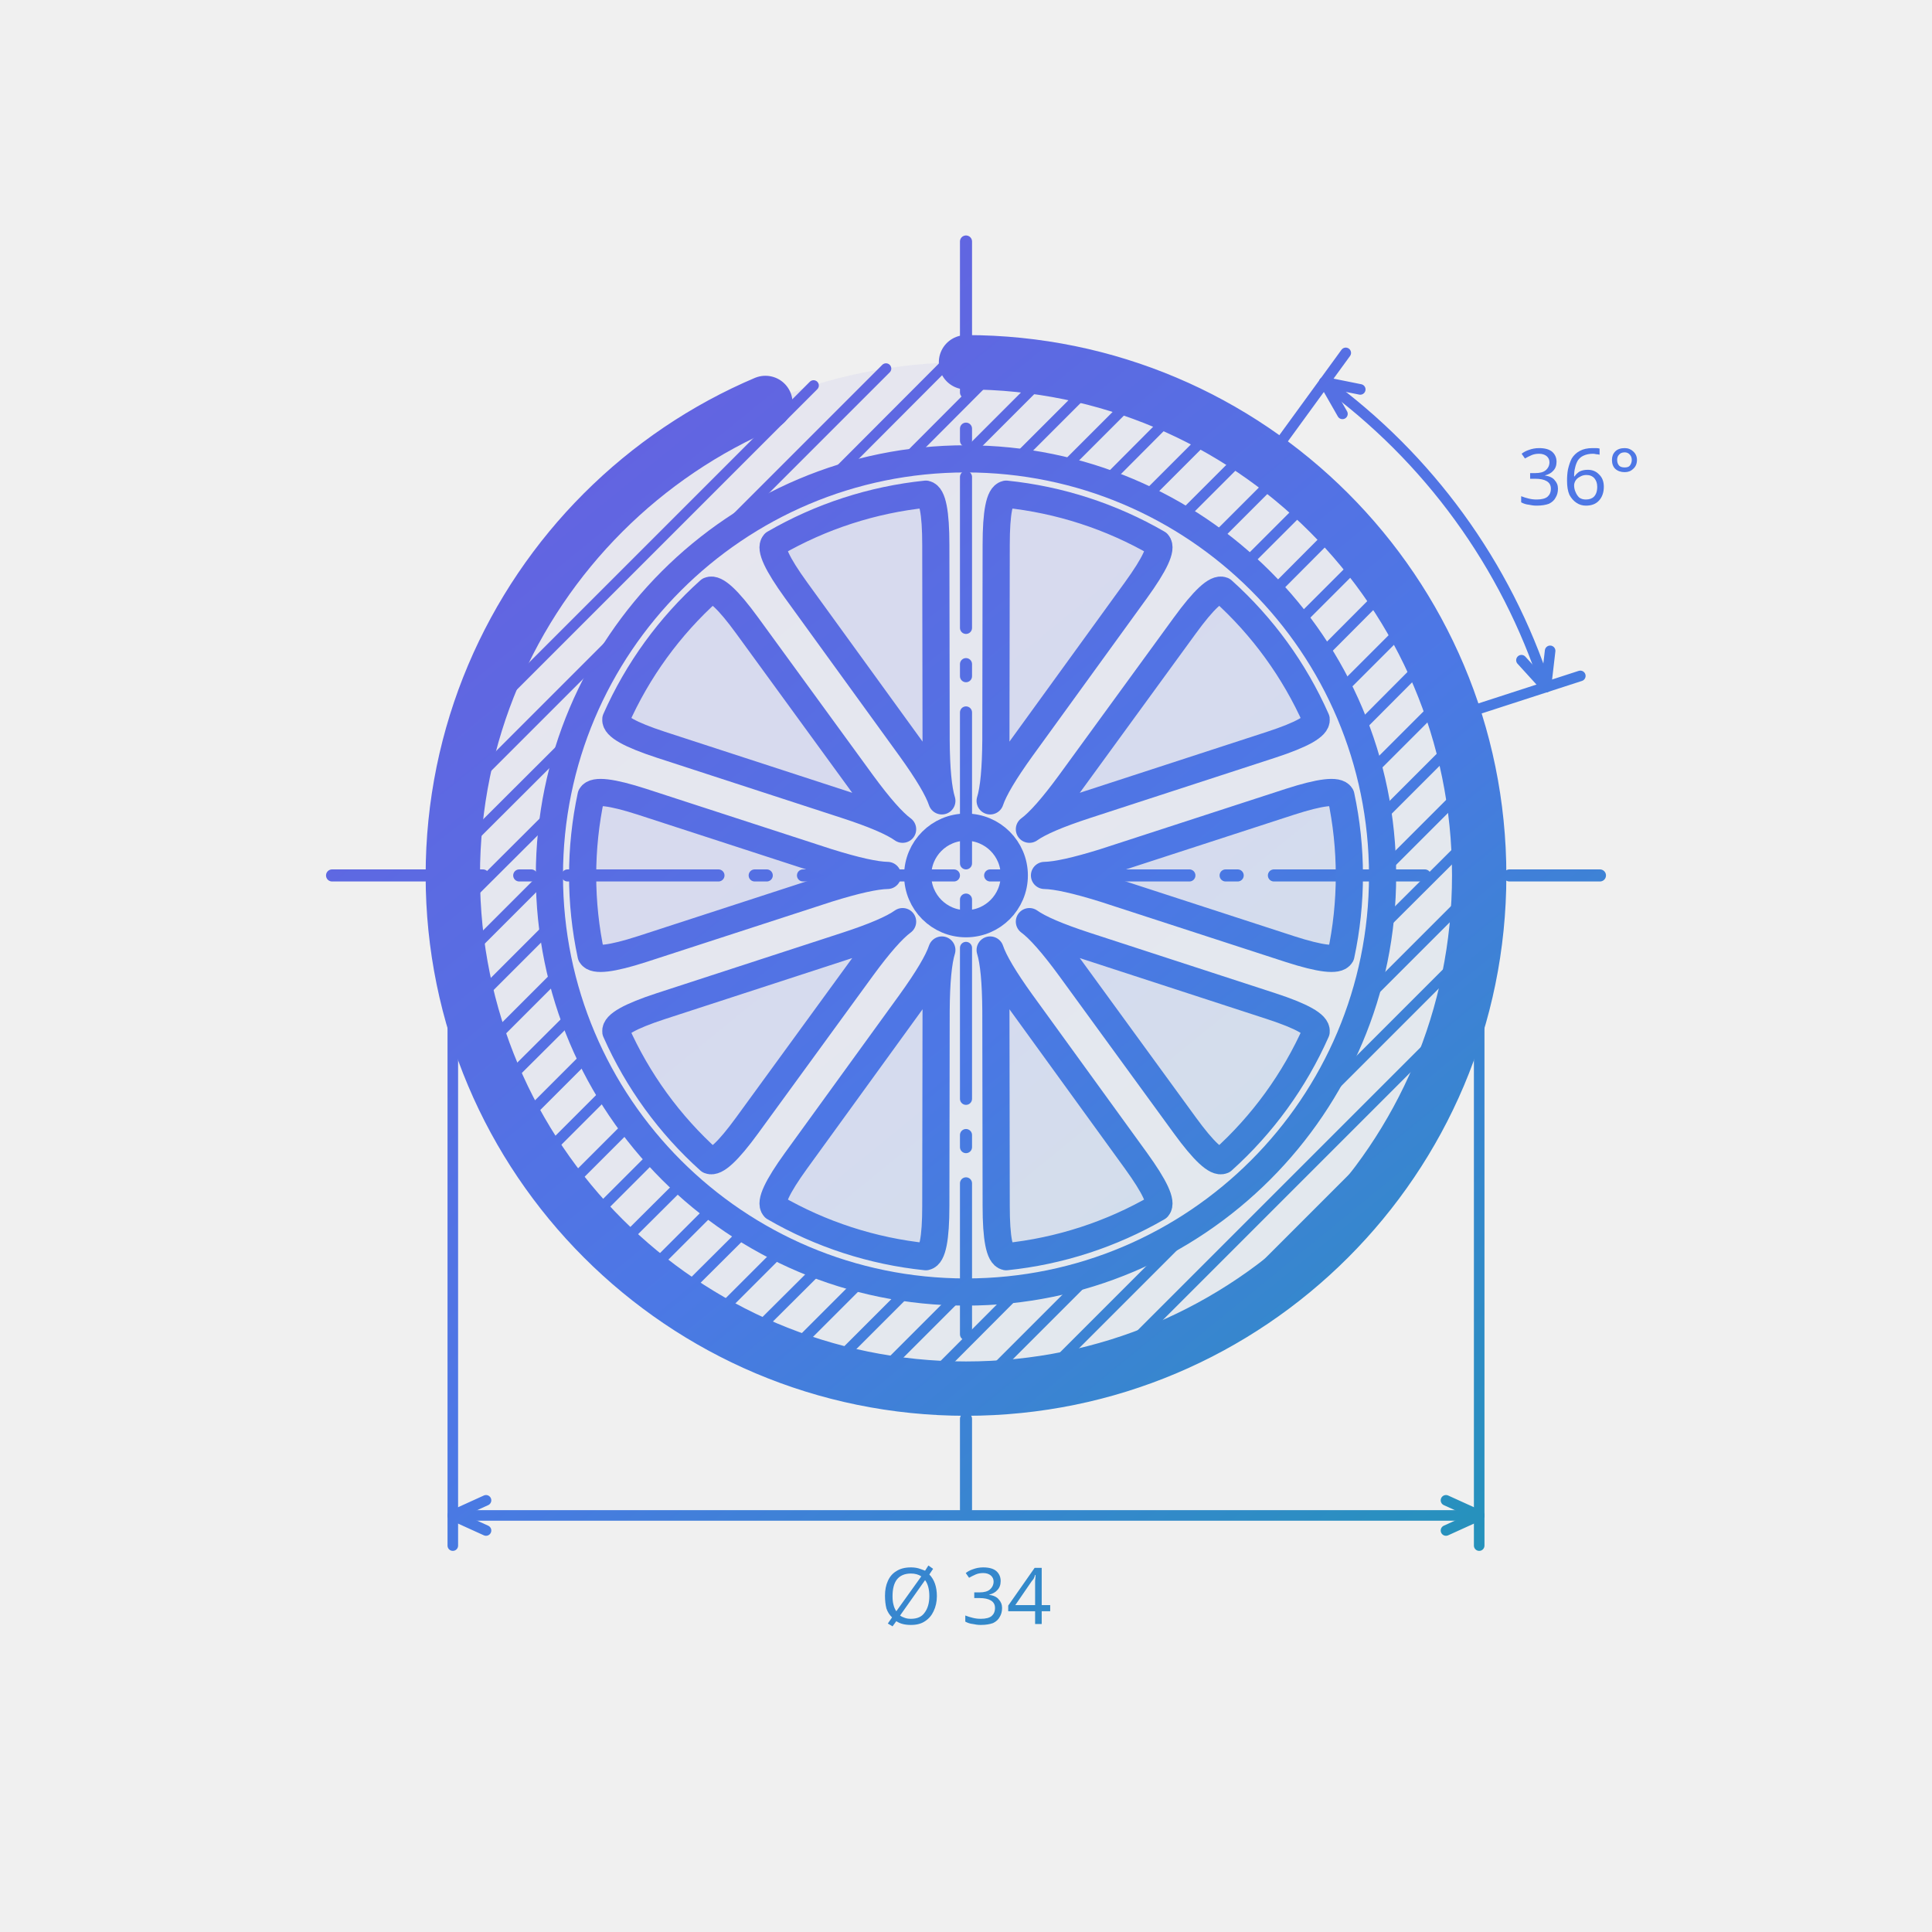
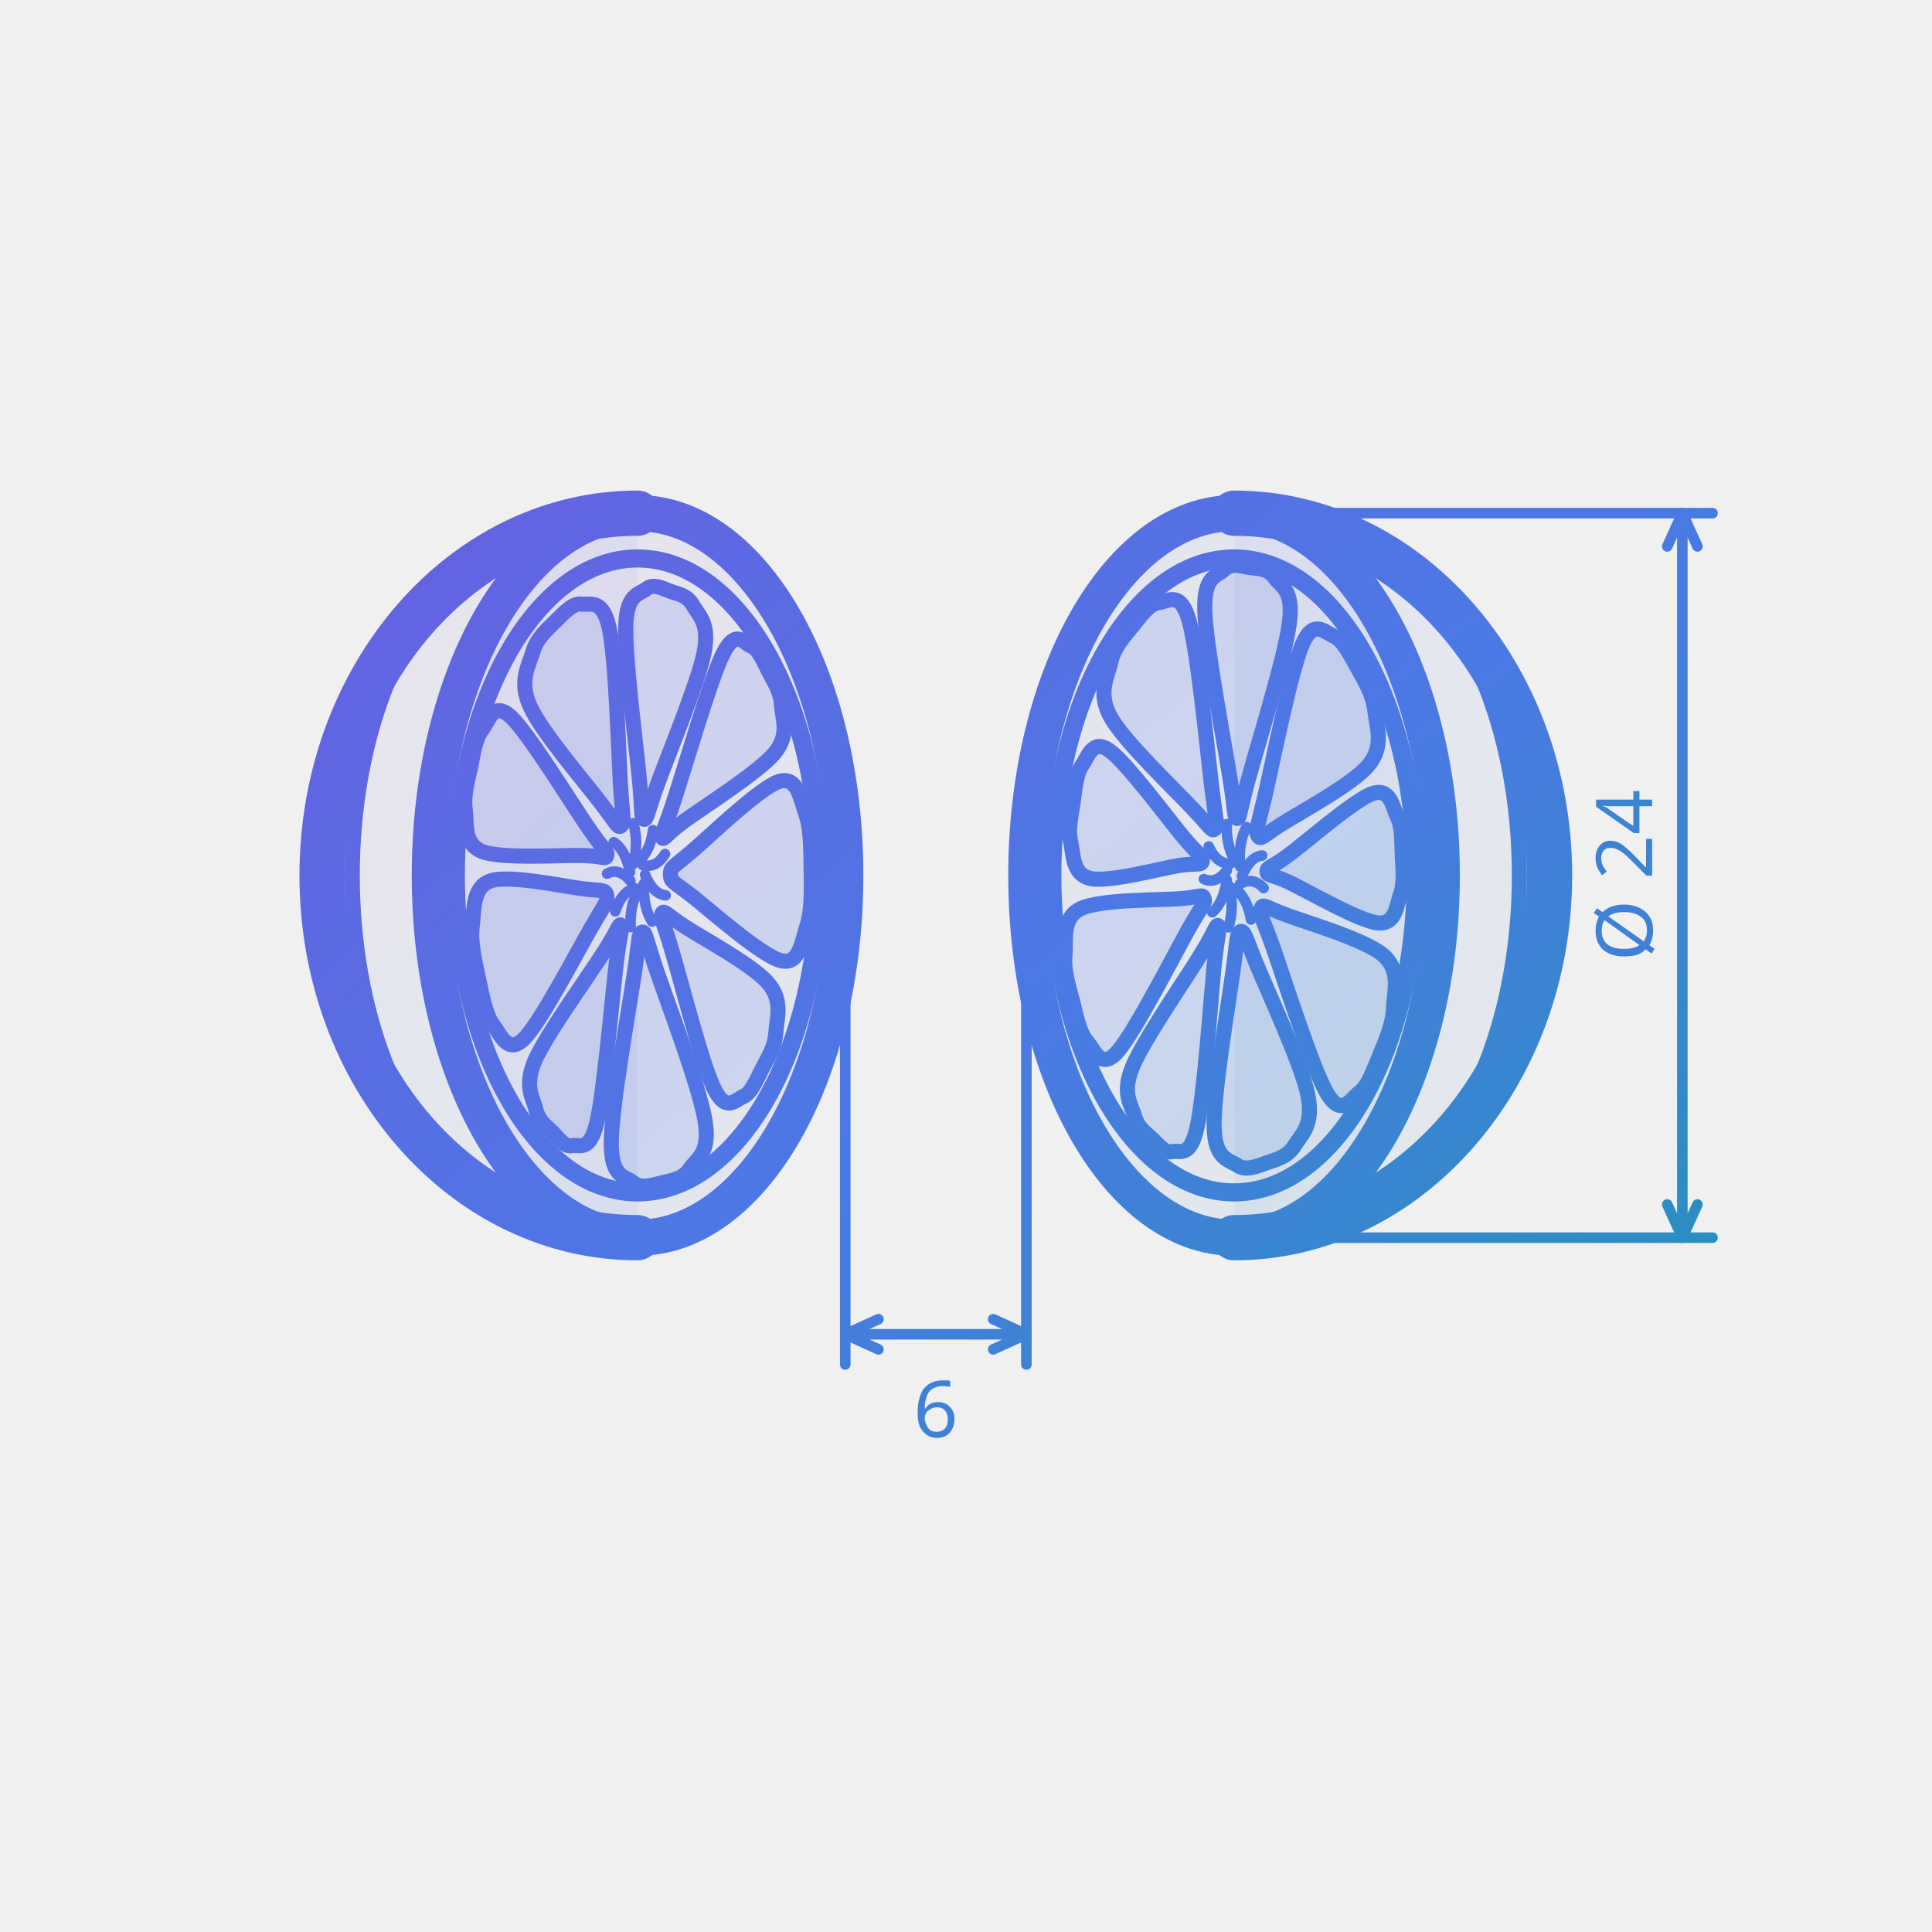
<svg xmlns="http://www.w3.org/2000/svg" width="64" height="64" viewBox="0 0 64 64" class="wm-tangerine" role="img" aria-label="Atlas 5.1 Tandem Tangerine">
  <defs>
    <linearGradient id="tangerine-gradient" x1="10" y1="6" x2="54" y2="60" gradientUnits="userSpaceOnUse">
      <stop stop-color="#7058de" />
      <stop offset=".52" stop-color="#4c78e5" />
      <stop offset="1" stop-color="#159daa" />
    </linearGradient>
  </defs>
  <style>
.wm-tangerine .wm-line{fill:none;stroke:url(#tangerine-gradient);stroke-width:1.5;stroke-linecap:round;stroke-linejoin:round}
- .wm-tangerine .wm-axis{stroke-width:.4;stroke-dasharray:5 1.2 .4 1.2;animation:tangerine-extend .9s cubic-bezier(.22,1,.36,1) both}
- .wm-tangerine .wm-axis.wm-h{transform-origin:32px 29px}
- .wm-tangerine .wm-axis.wm-v{transform-origin:32px 29px;animation-name:tangerine-extend-v}
- .wm-tangerine .wm-peel{stroke-width:1.8;fill:url(#tangerine-gradient);fill-opacity:.07}
- .wm-tangerine .wm-inner{stroke-width:.9}
- .wm-tangerine .wm-ink{stroke-dasharray:100;animation:tangerine-ink 1.1s cubic-bezier(.22,1,.36,1) both}
- .wm-tangerine .wm-peel.wm-ink{animation-duration:1.3s;animation-timing-function:cubic-bezier(.45,0,.3,1)}
- .wm-tangerine .wm-hatch{stroke-width:.35;animation:tangerine-show .4s ease both}
- .wm-tangerine .wm-seg{stroke-width:.9;fill:url(#tangerine-gradient);fill-opacity:.1;transform-origin:32px 29px;animation:tangerine-sit .8s cubic-bezier(.34,1.4,.64,1) both}
- .wm-tangerine .wm-core{stroke-width:.9;transform-origin:32px 29px;animation:tangerine-sit .6s cubic-bezier(.34,1.56,.64,1) 1.45s both}
+ .wm-tangerine .wm-dome{fill:url(#tangerine-gradient);fill-opacity:.07}
+ .wm-tangerine .wm-wire{stroke-width:.5}
+ .wm-tangerine .wm-ink{stroke-dasharray:100;animation:tangerine-ink 1s cubic-bezier(.45,0,.3,1) both}
+ .wm-tangerine .wm-l{animation:tangerine-part-l 1.25s cubic-bezier(.22,1,.36,1) 1s both}
+ .wm-tangerine .wm-r{animation:tangerine-part-r 1.25s cubic-bezier(.22,1,.36,1) 1s both}
+ .wm-tangerine .wm-face{animation:tangerine-open .9s cubic-bezier(.22,1,.36,1) 1.35s both}
+ .wm-tangerine .wm-peel{stroke-width:1.2;fill:url(#tangerine-gradient);fill-opacity:.08}
+ .wm-tangerine .wm-inner{stroke-width:.6}
+ .wm-tangerine .wm-seg{stroke-width:.5;fill:url(#tangerine-gradient);fill-opacity:.16;animation:tangerine-show .5s ease both}
+ .wm-tangerine .wm-pith{stroke-width:.35}
+ .wm-tangerine .wm-crack{stroke-width:.7;opacity:0;animation:tangerine-crack 1s ease-out 1s}
.wm-tangerine .wm-dl{stroke-width:.35}
.wm-tangerine .wm-show{animation:tangerine-show .5s ease both}
.wm-tangerine .wm-label{font:500 2.6px ui-sans-serif,system-ui,sans-serif;fill:url(#tangerine-gradient)}
- .wm-tangerine .wm-glint{stroke:#fff;stroke-width:2.2;stroke-dasharray:4 96;opacity:0;fill:none;filter:drop-shadow(0 0 .65px #ffffffb3);animation:tangerine-pass 14s linear 4.2s infinite}
- .wm-tangerine .wm-glint+.wm-glint{animation-delay:4.55s}
- @keyframes tangerine-extend{from{transform:scaleX(0)}}
- @keyframes tangerine-extend-v{from{transform:scaleY(0)}}
+ .wm-tangerine .wm-glint{stroke:#fff;stroke-width:1.8;stroke-dasharray:5 95;opacity:0;fill:none;filter:drop-shadow(0 0 .6px #ffffffb3);animation:tangerine-pass 14s linear 4.2s infinite}
@keyframes tangerine-ink{0%{stroke-dashoffset:100;opacity:0}12%{opacity:1}100%{stroke-dashoffset:0;opacity:1}}
+ @keyframes tangerine-part-l{0%{transform:translateX(9.88px)}20%,30%{transform:translateX(9.28px)}100%{transform:translateX(0)}}
+ @keyframes tangerine-part-r{0%{transform:translateX(-9.88px)}20%,30%{transform:translateX(-9.28px)}100%{transform:translateX(0)}}
+ @keyframes tangerine-open{from{transform:scaleX(0);opacity:0}}
+ @keyframes tangerine-crack{0%{stroke-dashoffset:100;opacity:1}30%{stroke-dashoffset:0;opacity:1}60%,100%{stroke-dashoffset:0;opacity:0}}
@keyframes tangerine-show{from{opacity:0}}
- @keyframes tangerine-sit{from{transform:scale(.3);opacity:0}}
@keyframes tangerine-pass{0%{stroke-dashoffset:0;opacity:0}2%,18%{opacity:.9}21%,100%{stroke-dashoffset:-100;opacity:0}}
@media(prefers-reduced-motion:reduce){.wm-tangerine *{animation:none!important}.wm-tangerine .wm-glint{display:none}}
[data-still] .wm-tangerine *{animation:none!important}[data-still] .wm-tangerine .wm-glint{display:none}
+ .release-mark[data-variant="icon"] .wm-tangerine .wm-dim{display:none}
</style>
-   <path class="wm-line wm-axis wm-h" d="M11 29L53 29" />
-   <path class="wm-line wm-axis wm-v" d="M32 8L32 50" />
-   <path class="wm-line wm-peel wm-ink" pathLength="100" d="M32 12A17 17 0 1 1 32 46A17 17 0 1 1 32 12" style="animation-delay:0.35s" />
-   <path class="wm-line wm-inner wm-ink" pathLength="100" d="M32 15.2A13.8 13.8 0 1 1 32 42.8A13.8 13.8 0 1 1 32 15.2" style="animation-delay:0.75s" />
-   <path class="wm-line wm-hatch" d="M17.15 20.73L23.73 14.15" style="animation-delay:1.1s" />
-   <path class="wm-line wm-hatch" d="M15.77 23.95L26.95 12.77" style="animation-delay:1.11s" />
-   <path class="wm-line wm-hatch" d="M15.21 26.35L21.45 20.11M23.11 18.45L29.35 12.21" style="animation-delay:1.12s" />
-   <path class="wm-line wm-hatch" d="M15.01 28.38L18.99 24.41M27.41 15.99L31.38 12.01" style="animation-delay:1.13s" />
-   <path class="wm-line wm-hatch" d="M15.04 30.19L18.37 26.87M29.87 15.37L33.19 12.04" style="animation-delay:1.14s" />
-   <path class="wm-line wm-hatch" d="M15.24 31.83L18.2 28.87M31.87 15.2L34.83 12.24" style="animation-delay:1.15s" />
-   <path class="wm-line wm-hatch" d="M15.56 33.34L18.29 30.61M33.61 15.29L36.34 12.56" style="animation-delay:1.16s" />
-   <path class="wm-line wm-hatch" d="M16 34.75L18.57 32.18M35.18 15.57L37.75 13" style="animation-delay:1.17s" />
-   <path class="wm-line wm-hatch" d="M16.53 36.05L18.99 33.6M36.6 15.99L39.05 13.53" style="animation-delay:1.18s" />
-   <path class="wm-line wm-hatch" d="M17.15 37.27L19.52 34.9M37.9 16.52L40.27 14.15" style="animation-delay:1.19s" />
-   <path class="wm-line wm-hatch" d="M17.85 38.42L20.17 36.1M39.1 17.17L41.42 14.85" style="animation-delay:1.2s" />
-   <path class="wm-line wm-hatch" d="M18.62 39.48L20.9 37.2M40.2 17.9L42.48 15.62" style="animation-delay:1.21s" />
-   <path class="wm-line wm-hatch" d="M19.46 40.48L21.73 38.21M41.21 18.73L43.48 16.46" style="animation-delay:1.22s" />
-   <path class="wm-line wm-hatch" d="M20.37 41.4L22.64 39.14M42.14 19.64L44.4 17.37" style="animation-delay:1.23s" />
-   <path class="wm-line wm-hatch" d="M21.36 42.26L23.64 39.98M42.98 20.64L45.26 18.36" style="animation-delay:1.24s" />
-   <path class="wm-line wm-hatch" d="M22.41 43.04L24.73 40.73M43.73 21.73L46.04 19.41" style="animation-delay:1.25s" />
-   <path class="wm-line wm-hatch" d="M23.54 43.75L25.91 41.38M44.38 22.91L46.75 20.54" style="animation-delay:1.26s" />
-   <path class="wm-line wm-hatch" d="M24.75 44.38L27.2 41.94M44.94 24.2L47.38 21.75" style="animation-delay:1.27s" />
-   <path class="wm-line wm-hatch" d="M26.05 44.92L28.6 42.37M45.37 25.6L47.92 23.05" style="animation-delay:1.28s" />
-   <path class="wm-line wm-hatch" d="M27.43 45.38L30.14 42.67M45.67 27.14L48.38 24.43" style="animation-delay:1.29s" />
-   <path class="wm-line wm-hatch" d="M28.93 45.72L31.85 42.8M45.8 28.85L48.72 25.93" style="animation-delay:1.3s" />
-   <path class="wm-line wm-hatch" d="M30.55 45.94L33.8 42.68M45.68 30.8L48.94 27.55" style="animation-delay:1.31s" />
-   <path class="wm-line wm-hatch" d="M32.33 46L36.17 42.16M45.16 33.17L49 29.33" style="animation-delay:1.32s" />
-   <path class="wm-line wm-hatch" d="M34.32 45.84L39.73 40.43M43.43 36.73L48.84 31.32" style="animation-delay:1.32s" />
-   <path class="wm-line wm-hatch" d="M36.65 45.35L48.35 33.65" style="animation-delay:1.33s" />
-   <path class="wm-line wm-hatch" d="M39.67 44.17L47.17 36.67" style="animation-delay:1.34s" />
-   <path class="wm-line wm-seg" d="M32.8 26.53Q32.98 25.95 32.99 24.51L33 18.05Q33 16.44 33.33 16.37A12.6 12.6 0 0 1 38.35 18Q38.57 18.25 37.63 19.55L33.84 24.78Q32.99 25.96 32.8 26.53Z" style="animation-delay:1.5s" />
-   <path class="wm-line wm-seg" d="M34.1 27.47Q34.59 27.11 35.44 25.95L39.25 20.72Q40.19 19.43 40.5 19.56A12.6 12.6 0 0 1 43.6 23.83Q43.64 24.17 42.11 24.67L35.97 26.67Q34.59 27.12 34.1 27.47Z" style="animation-delay:1.59s" />
-   <path class="wm-line wm-seg" d="M34.6 29Q35.2 28.99 36.58 28.56L42.73 26.56Q44.25 26.07 44.42 26.36A12.6 12.6 0 0 1 44.42 31.64Q44.25 31.93 42.73 31.44L36.58 29.44Q35.2 29.01 34.6 29Z" style="animation-delay:1.68s" />
-   <path class="wm-line wm-seg" d="M34.1 30.53Q34.59 30.88 35.97 31.33L42.11 33.33Q43.64 33.83 43.6 34.17A12.6 12.6 0 0 1 40.5 38.44Q40.19 38.57 39.25 37.28L35.44 32.05Q34.59 30.89 34.1 30.53Z" style="animation-delay:1.77s" />
-   <path class="wm-line wm-seg" d="M32.8 31.47Q32.99 32.04 33.84 33.22L37.63 38.45Q38.57 39.75 38.35 40A12.6 12.6 0 0 1 33.33 41.63Q33 41.56 33 39.95L32.99 33.49Q32.98 32.05 32.8 31.47Z" style="animation-delay:1.86s" />
-   <path class="wm-line wm-seg" d="M31.2 31.47Q31.02 32.05 31.01 33.49L31 39.95Q31 41.56 30.67 41.63A12.6 12.6 0 0 1 25.65 40Q25.43 39.75 26.37 38.45L30.16 33.22Q31.01 32.04 31.2 31.47Z" style="animation-delay:1.95s" />
-   <path class="wm-line wm-seg" d="M29.9 30.53Q29.41 30.89 28.56 32.05L24.75 37.28Q23.81 38.57 23.5 38.44A12.6 12.6 0 0 1 20.4 34.17Q20.36 33.83 21.89 33.33L28.03 31.33Q29.41 30.88 29.9 30.53Z" style="animation-delay:2.04s" />
-   <path class="wm-line wm-seg" d="M29.4 29Q28.8 29.01 27.42 29.44L21.27 31.44Q19.75 31.93 19.58 31.64A12.6 12.6 0 0 1 19.58 26.36Q19.75 26.07 21.27 26.56L27.42 28.56Q28.8 28.99 29.4 29Z" style="animation-delay:2.13s" />
-   <path class="wm-line wm-seg" d="M29.9 27.47Q29.41 27.12 28.03 26.67L21.89 24.67Q20.36 24.17 20.4 23.83A12.6 12.6 0 0 1 23.5 19.56Q23.81 19.43 24.75 20.72L28.56 25.95Q29.41 27.11 29.9 27.47Z" style="animation-delay:2.22s" />
-   <path class="wm-line wm-seg" d="M31.2 26.53Q31.01 25.96 30.16 24.78L26.37 19.55Q25.43 18.25 25.65 18A12.6 12.6 0 0 1 30.67 16.37Q31 16.44 31 18.05L31.01 24.51Q31.02 25.95 31.2 26.53Z" style="animation-delay:2.31s" />
-   <circle class="wm-line wm-core" cx="32" cy="29" r="1.6" />
-   <path class="wm-line wm-dl wm-ink" pathLength="100" d="M15 30.2L15 51.2" style="animation-delay:2.5s" />
-   <path class="wm-line wm-dl wm-ink" pathLength="100" d="M49 30.2L49 51.2" style="animation-delay:2.5s" />
-   <path class="wm-line wm-dl wm-ink" pathLength="100" d="M15 50.2L49 50.2" style="animation-delay:2.75s" />
-   <path class="wm-line wm-dl wm-show" d="M16.1 50.7L15 50.2L16.1 49.7M47.9 49.7L49 50.2L47.9 50.7" style="animation-delay:3s" />
-   <text class="wm-label wm-show" x="32" y="53.8" text-anchor="middle" style="animation-delay:3.1s">Ø 34</text>
-   <path class="wm-line wm-dl wm-ink" pathLength="100" d="M42.52 14.52L44.58 11.69" style="animation-delay:2.9s" />
-   <path class="wm-line wm-dl wm-ink" pathLength="100" d="M49.02 23.47L52.35 22.39" style="animation-delay:2.9s" />
-   <path class="wm-line wm-dl wm-ink" pathLength="100" d="M43.87 12.66A20.2 20.2 0 0 1 51.21 22.76" style="animation-delay:3.15s" />
-   <path class="wm-line wm-dl wm-show" d="M44.47 13.71L43.87 12.66L45.06 12.9M51.35 21.56L51.21 22.76L50.4 21.87" style="animation-delay:3.4s" />
-   <text class="wm-label wm-show" x="50.28" y="16.72" style="animation-delay:3.5s">36°</text>
-   <path class="wm-glint" pathLength="100" d="M32 12A17 17 0 1 1 32 46A17 17 0 1 1 32 12" />
-   <path class="wm-glint" pathLength="100" d="M32 12A17 17 0 1 1 32 46A17 17 0 1 1 32 12" />
+   <g class="wm-half wm-l">
+     <path class="wm-line wm-dome wm-ink" pathLength="100" d="M21.12 17A10.45 12 0 0 0 21.12 41" style="animation-delay:0s" />
+     <path class="wm-line wm-wire wm-ink" pathLength="100" d="M15.56 18.84A6.31 11 0 0 0 15.56 39.16M10.7 28.03A4.55 7.94 0 0 0 10.7 29.97" style="animation-delay:0.3s" />
+     <g class="wm-face" style="transform-origin:21.12px 29px">
+       <path class="wm-line wm-peel" d="M21.12 17A6.88 12 0 1 1 21.12 41A6.88 12 0 1 1 21.12 17" />
+       <path class="wm-line wm-inner" d="M21.12 18.5A6.02 10.5 0 1 1 21.12 39.5A6.02 10.5 0 1 1 21.12 18.5" />
+       <path class="wm-line wm-seg" d="M20.58 27.35C20.69 27.24 20.62 27.04 20.55 25.95C20.49 24.86 20.4 21.79 20.18 20.8C19.96 19.81 19.55 20.05 19.25 20.01C18.95 19.98 18.65 20.34 18.38 20.6C18.11 20.87 17.78 21.14 17.65 21.6C17.51 22.07 17.18 22.57 17.56 23.4C17.93 24.23 19.4 25.94 19.9 26.6C20.41 27.26 20.47 27.46 20.58 27.35Z" style="animation-delay:1.75s" />
+       <path class="wm-line wm-seg" d="M20.1 28.34C20.13 28.19 20.04 28.22 19.51 27.45C18.98 26.69 17.52 24.3 16.93 23.75C16.34 23.2 16.2 23.88 15.98 24.16C15.75 24.44 15.68 24.97 15.59 25.41C15.49 25.86 15.35 26.34 15.41 26.81C15.48 27.27 15.33 27.95 15.98 28.21C16.63 28.46 18.64 28.32 19.32 28.34C20.01 28.36 20.06 28.49 20.1 28.34Z" style="animation-delay:1.81s" />
+       <path class="wm-line wm-seg" d="M20.1 29.66C20.05 29.45 19.94 29.52 19.3 29.44C18.66 29.36 16.85 28.97 16.25 29.18C15.64 29.39 15.71 30.17 15.64 30.71C15.58 31.25 15.74 31.88 15.85 32.41C15.97 32.95 16.08 33.61 16.33 33.94C16.58 34.27 16.82 34.95 17.36 34.41C17.9 33.88 19.12 31.53 19.58 30.74C20.03 29.95 20.14 29.88 20.1 29.66Z" style="animation-delay:1.87s" />
+       <path class="wm-line wm-seg" d="M20.57 30.65C20.5 30.58 20.48 30.8 20 31.54C19.53 32.29 18.1 34.26 17.72 35.13C17.35 36 17.66 36.36 17.75 36.75C17.85 37.15 18.1 37.3 18.3 37.5C18.5 37.7 18.7 38.01 18.95 37.95C19.19 37.9 19.53 38.19 19.77 37.19C20.01 36.19 20.28 33.04 20.41 31.95C20.54 30.86 20.64 30.71 20.57 30.65Z" style="animation-delay:1.93s" />
+       <path class="wm-line wm-seg" d="M21.27 30.88C21.15 30.91 21.19 31.03 21.02 32.2C20.85 33.36 20.25 36.69 20.25 37.85C20.24 39.01 20.69 38.95 20.97 39.17C21.25 39.4 21.62 39.25 21.94 39.18C22.25 39.1 22.63 39.06 22.86 38.71C23.1 38.36 23.54 38.2 23.35 37.09C23.16 35.97 22.06 33.06 21.71 32.03C21.37 30.99 21.38 30.85 21.27 30.88Z" style="animation-delay:1.99s" />
+       <path class="wm-line wm-seg" d="M21.93 30.26C21.86 30.4 21.98 30.53 22.26 31.5C22.55 32.47 23.26 35.27 23.66 36.07C24.05 36.87 24.36 36.43 24.63 36.32C24.89 36.21 25.07 35.75 25.25 35.4C25.43 35.05 25.67 34.69 25.7 34.21C25.73 33.74 25.95 33.15 25.44 32.56C24.94 31.97 23.26 31.07 22.68 30.69C22.09 30.31 22 30.13 21.93 30.26Z" style="animation-delay:2.05s" />
+       <path class="wm-line wm-seg" d="M22.21 28.97C22.21 29.21 22.3 29.2 22.91 29.67C23.52 30.15 25.22 31.66 25.86 31.82C26.49 31.99 26.56 31.17 26.73 30.67C26.9 30.17 26.88 29.44 26.87 28.82C26.86 28.21 26.87 27.48 26.7 26.99C26.52 26.5 26.43 25.69 25.8 25.89C25.16 26.1 23.5 27.71 22.9 28.22C22.3 28.73 22.2 28.72 22.21 28.97Z" style="animation-delay:2.11s" />
+       <path class="wm-line wm-seg" d="M21.93 27.74C21.99 27.85 22.02 27.68 22.64 27.22C23.26 26.76 25.09 25.61 25.64 24.97C26.18 24.33 25.91 23.81 25.89 23.36C25.86 22.91 25.64 22.59 25.47 22.26C25.3 21.94 25.15 21.51 24.89 21.41C24.64 21.31 24.38 20.8 23.95 21.66C23.52 22.52 22.65 25.56 22.31 26.57C21.98 27.59 21.88 27.63 21.93 27.74Z" style="animation-delay:2.17s" />
+       <path class="wm-line wm-seg" d="M21.33 27.14C21.43 27.17 21.44 26.93 21.77 26.01C22.1 25.09 23.12 22.63 23.32 21.64C23.52 20.64 23.15 20.4 22.96 20.06C22.77 19.71 22.46 19.68 22.21 19.59C21.95 19.49 21.65 19.32 21.41 19.51C21.16 19.7 20.76 19.68 20.73 20.72C20.69 21.77 21.08 24.73 21.18 25.8C21.28 26.87 21.23 27.1 21.33 27.14Z" style="animation-delay:2.23s" />
+       <path class="wm-line wm-pith" d="M20.98 28.62Q21.16 27.9 20.98 27.27M20.87 28.89Q20.72 28.15 20.33 27.9M20.88 29.18Q20.5 28.73 20.11 28.94M21.02 29.42Q20.58 29.56 20.38 30.19M21.17 29.44Q20.85 30 20.89 30.71M21.33 29.27Q21.3 30.05 21.6 30.53M21.37 28.98Q21.64 29.62 22.05 29.66M21.29 28.66Q21.73 28.77 22.03 28.29M21.14 28.55Q21.55 28.19 21.63 27.5" />
+       <path class="wm-glint" pathLength="100" d="M21.12 17A6.88 12 0 1 1 21.12 41A6.88 12 0 1 1 21.12 17" />
+     </g>
+   </g>
+   <g class="wm-half wm-r">
+     <path class="wm-line wm-dome wm-ink" pathLength="100" d="M40.88 17A10.45 12 0 0 1 40.88 41" style="animation-delay:0s" />
+     <path class="wm-line wm-wire wm-ink" pathLength="100" d="M46.44 18.84A6.31 11 0 0 1 46.44 39.16M51.3 28.03A4.55 7.94 0 0 1 51.3 29.97" style="animation-delay:0.3s" />
+     <g class="wm-face" style="transform-origin:40.88px 29px">
+       <path class="wm-line wm-peel" d="M40.88 17A6.88 12 0 1 1 40.88 41A6.88 12 0 1 1 40.88 17" />
+       <path class="wm-line wm-inner" d="M40.88 18.5A6.02 10.5 0 1 1 40.88 39.5A6.02 10.5 0 1 1 40.88 18.5" />
+       <path class="wm-line wm-seg" d="M40.98 27.11C40.88 27.09 40.93 26.96 40.75 25.81C40.57 24.66 39.94 21.37 39.91 20.22C39.88 19.06 40.3 19.11 40.55 18.87C40.79 18.64 41.12 18.75 41.39 18.8C41.67 18.84 42 18.82 42.22 19.13C42.44 19.44 42.86 19.52 42.71 20.65C42.57 21.77 41.62 24.82 41.33 25.9C41.04 26.97 41.07 27.12 40.98 27.11Z" style="animation-delay:1.75s" />
+       <path class="wm-line wm-seg" d="M41.67 27.68C41.58 27.52 41.66 27.4 41.91 26.34C42.15 25.29 42.76 22.23 43.14 21.35C43.51 20.48 43.88 20.95 44.18 21.07C44.49 21.2 44.74 21.72 44.97 22.13C45.19 22.53 45.48 22.99 45.54 23.52C45.6 24.06 45.86 24.71 45.34 25.34C44.83 25.97 43.05 26.92 42.44 27.31C41.83 27.7 41.76 27.84 41.67 27.68Z" style="animation-delay:1.81s" />
+       <path class="wm-line wm-seg" d="M41.97 28.87C41.96 28.72 42.1 28.76 42.68 28.33C43.26 27.9 44.86 26.5 45.46 26.29C46.06 26.08 46.13 26.73 46.29 27.07C46.46 27.41 46.43 27.9 46.45 28.32C46.47 28.74 46.53 29.22 46.4 29.6C46.26 29.97 46.25 30.64 45.63 30.57C45.02 30.51 43.32 29.52 42.71 29.23C42.1 28.95 41.98 29.02 41.97 28.87Z" style="animation-delay:1.87s" />
+       <path class="wm-line wm-seg" d="M41.77 30.1C41.84 29.92 41.89 30.04 42.56 30.29C43.24 30.55 45.22 31.12 45.82 31.64C46.42 32.16 46.18 32.85 46.16 33.4C46.14 33.95 45.9 34.47 45.71 34.94C45.52 35.4 45.32 35.98 45.03 36.19C44.74 36.41 44.45 37.03 43.96 36.22C43.48 35.41 42.51 32.34 42.15 31.32C41.78 30.3 41.7 30.27 41.77 30.1Z" style="animation-delay:1.93s" />
+       <path class="wm-line wm-seg" d="M41.09 30.86C41.23 30.82 41.25 31.03 41.62 31.93C41.99 32.83 43.11 35.25 43.32 36.25C43.53 37.26 43.12 37.57 42.89 37.94C42.67 38.32 42.28 38.41 41.96 38.52C41.65 38.63 41.27 38.8 40.98 38.6C40.69 38.41 40.24 38.39 40.22 37.33C40.19 36.26 40.69 33.28 40.84 32.2C40.99 31.12 40.96 30.91 41.09 30.86Z" style="animation-delay:1.99s" />
+       <path class="wm-line wm-seg" d="M40.36 30.67C40.43 30.74 40.34 30.87 40.22 31.99C40.11 33.1 39.89 36.33 39.65 37.36C39.42 38.38 39.08 38.09 38.83 38.15C38.58 38.21 38.37 37.91 38.16 37.72C37.95 37.52 37.69 37.36 37.58 36.96C37.47 36.57 37.15 36.22 37.52 35.33C37.89 34.43 39.33 32.36 39.8 31.58C40.27 30.81 40.29 30.6 40.36 30.67Z" style="animation-delay:2.05s" />
+       <path class="wm-line wm-seg" d="M39.89 29.77C39.93 29.94 39.84 29.95 39.36 30.8C38.89 31.64 37.57 34.23 37.01 34.85C36.46 35.46 36.26 34.78 36.01 34.5C35.76 34.22 35.65 33.64 35.53 33.16C35.4 32.68 35.23 32.14 35.28 31.63C35.32 31.12 35.17 30.41 35.8 30.1C36.44 29.79 38.42 29.82 39.1 29.77C39.78 29.71 39.84 29.6 39.89 29.77Z" style="animation-delay:2.11s" />
+       <path class="wm-line wm-seg" d="M39.83 28.52C39.8 28.68 39.68 28.58 39.06 28.67C38.44 28.77 36.72 29.24 36.12 29.1C35.52 28.97 35.56 28.31 35.47 27.89C35.37 27.47 35.49 27 35.55 26.58C35.61 26.16 35.64 25.65 35.84 25.36C36.04 25.08 36.19 24.46 36.75 24.86C37.31 25.25 38.69 27.12 39.2 27.73C39.71 28.34 39.85 28.36 39.83 28.52Z" style="animation-delay:2.17s" />
+       <path class="wm-line wm-seg" d="M40.25 27.45C40.15 27.57 40.12 27.43 39.54 26.82C38.97 26.2 37.26 24.59 36.8 23.77C36.34 22.95 36.69 22.43 36.8 21.92C36.92 21.42 37.25 21.07 37.52 20.74C37.78 20.41 38.08 19.99 38.39 19.96C38.7 19.93 39.1 19.54 39.39 20.56C39.68 21.58 40 24.92 40.14 26.07C40.28 27.22 40.35 27.33 40.25 27.45Z" style="animation-delay:2.23s" />
+       <path class="wm-line wm-pith" d="M40.93 28.56Q40.61 28.01 40.64 27.3M41.08 28.7Q41.01 27.92 41.29 27.4M41.14 29.02Q41.41 28.38 41.81 28.34M41.08 29.28Q41.51 29.04 41.86 29.42M40.92 29.44Q41.33 29.77 41.44 30.46M40.73 29.36Q40.89 30.1 40.69 30.72M40.64 29.15Q40.53 29.91 40.16 30.22M40.64 28.84Q40.28 29.3 39.88 29.12M40.75 28.62Q40.29 28.6 40.04 28.04" />
+       <path class="wm-glint" pathLength="100" d="M40.88 17A6.88 12 0 1 1 40.88 41A6.88 12 0 1 1 40.88 17" />
+     </g>
+   </g>
+   <path class="wm-line wm-crack" pathLength="100" stroke-dasharray="100" d="M31 17L30.4 20.43L31.5 23.86L30.6 27.29L31.7 30.71L30.5 34.14L31.3 37.57L31 41" />
+   <g class="wm-dim">
+     <path class="wm-line wm-dl wm-ink" pathLength="100" d="M42.28 17L56.73 17" style="animation-delay:2.6s" />
+     <path class="wm-line wm-dl wm-ink" pathLength="100" d="M42.28 41L56.73 41" style="animation-delay:2.6s" />
+     <path class="wm-line wm-dl wm-ink" pathLength="100" d="M55.73 17L55.73 41" style="animation-delay:2.85s" />
+     <path class="wm-line wm-dl wm-show" d="M55.23 18.1L55.73 17L56.23 18.1M56.23 39.9L55.73 41L55.23 39.9" style="animation-delay:3.1s" />
+     <text class="wm-label wm-show" x="54.73" y="29" transform="rotate(-90 54.73 29)" text-anchor="middle" style="animation-delay:3.2s">Ø 24</text>
+     <path class="wm-line wm-dl wm-ink" pathLength="100" d="M28 30.4L28 45.2" style="animation-delay:3.05s" />
+     <path class="wm-line wm-dl wm-ink" pathLength="100" d="M34 30.4L34 45.2" style="animation-delay:3.05s" />
+     <path class="wm-line wm-dl wm-ink" pathLength="100" d="M28 44.2L34 44.2" style="animation-delay:3.3s" />
+     <path class="wm-line wm-dl wm-show" d="M29.1 44.7L28 44.2L29.1 43.7M32.9 43.7L34 44.2L32.9 44.7" style="animation-delay:3.55s" />
+     <text class="wm-label wm-show" x="31" y="47.6" text-anchor="middle" style="animation-delay:3.65s">6</text>
+   </g>
</svg>
